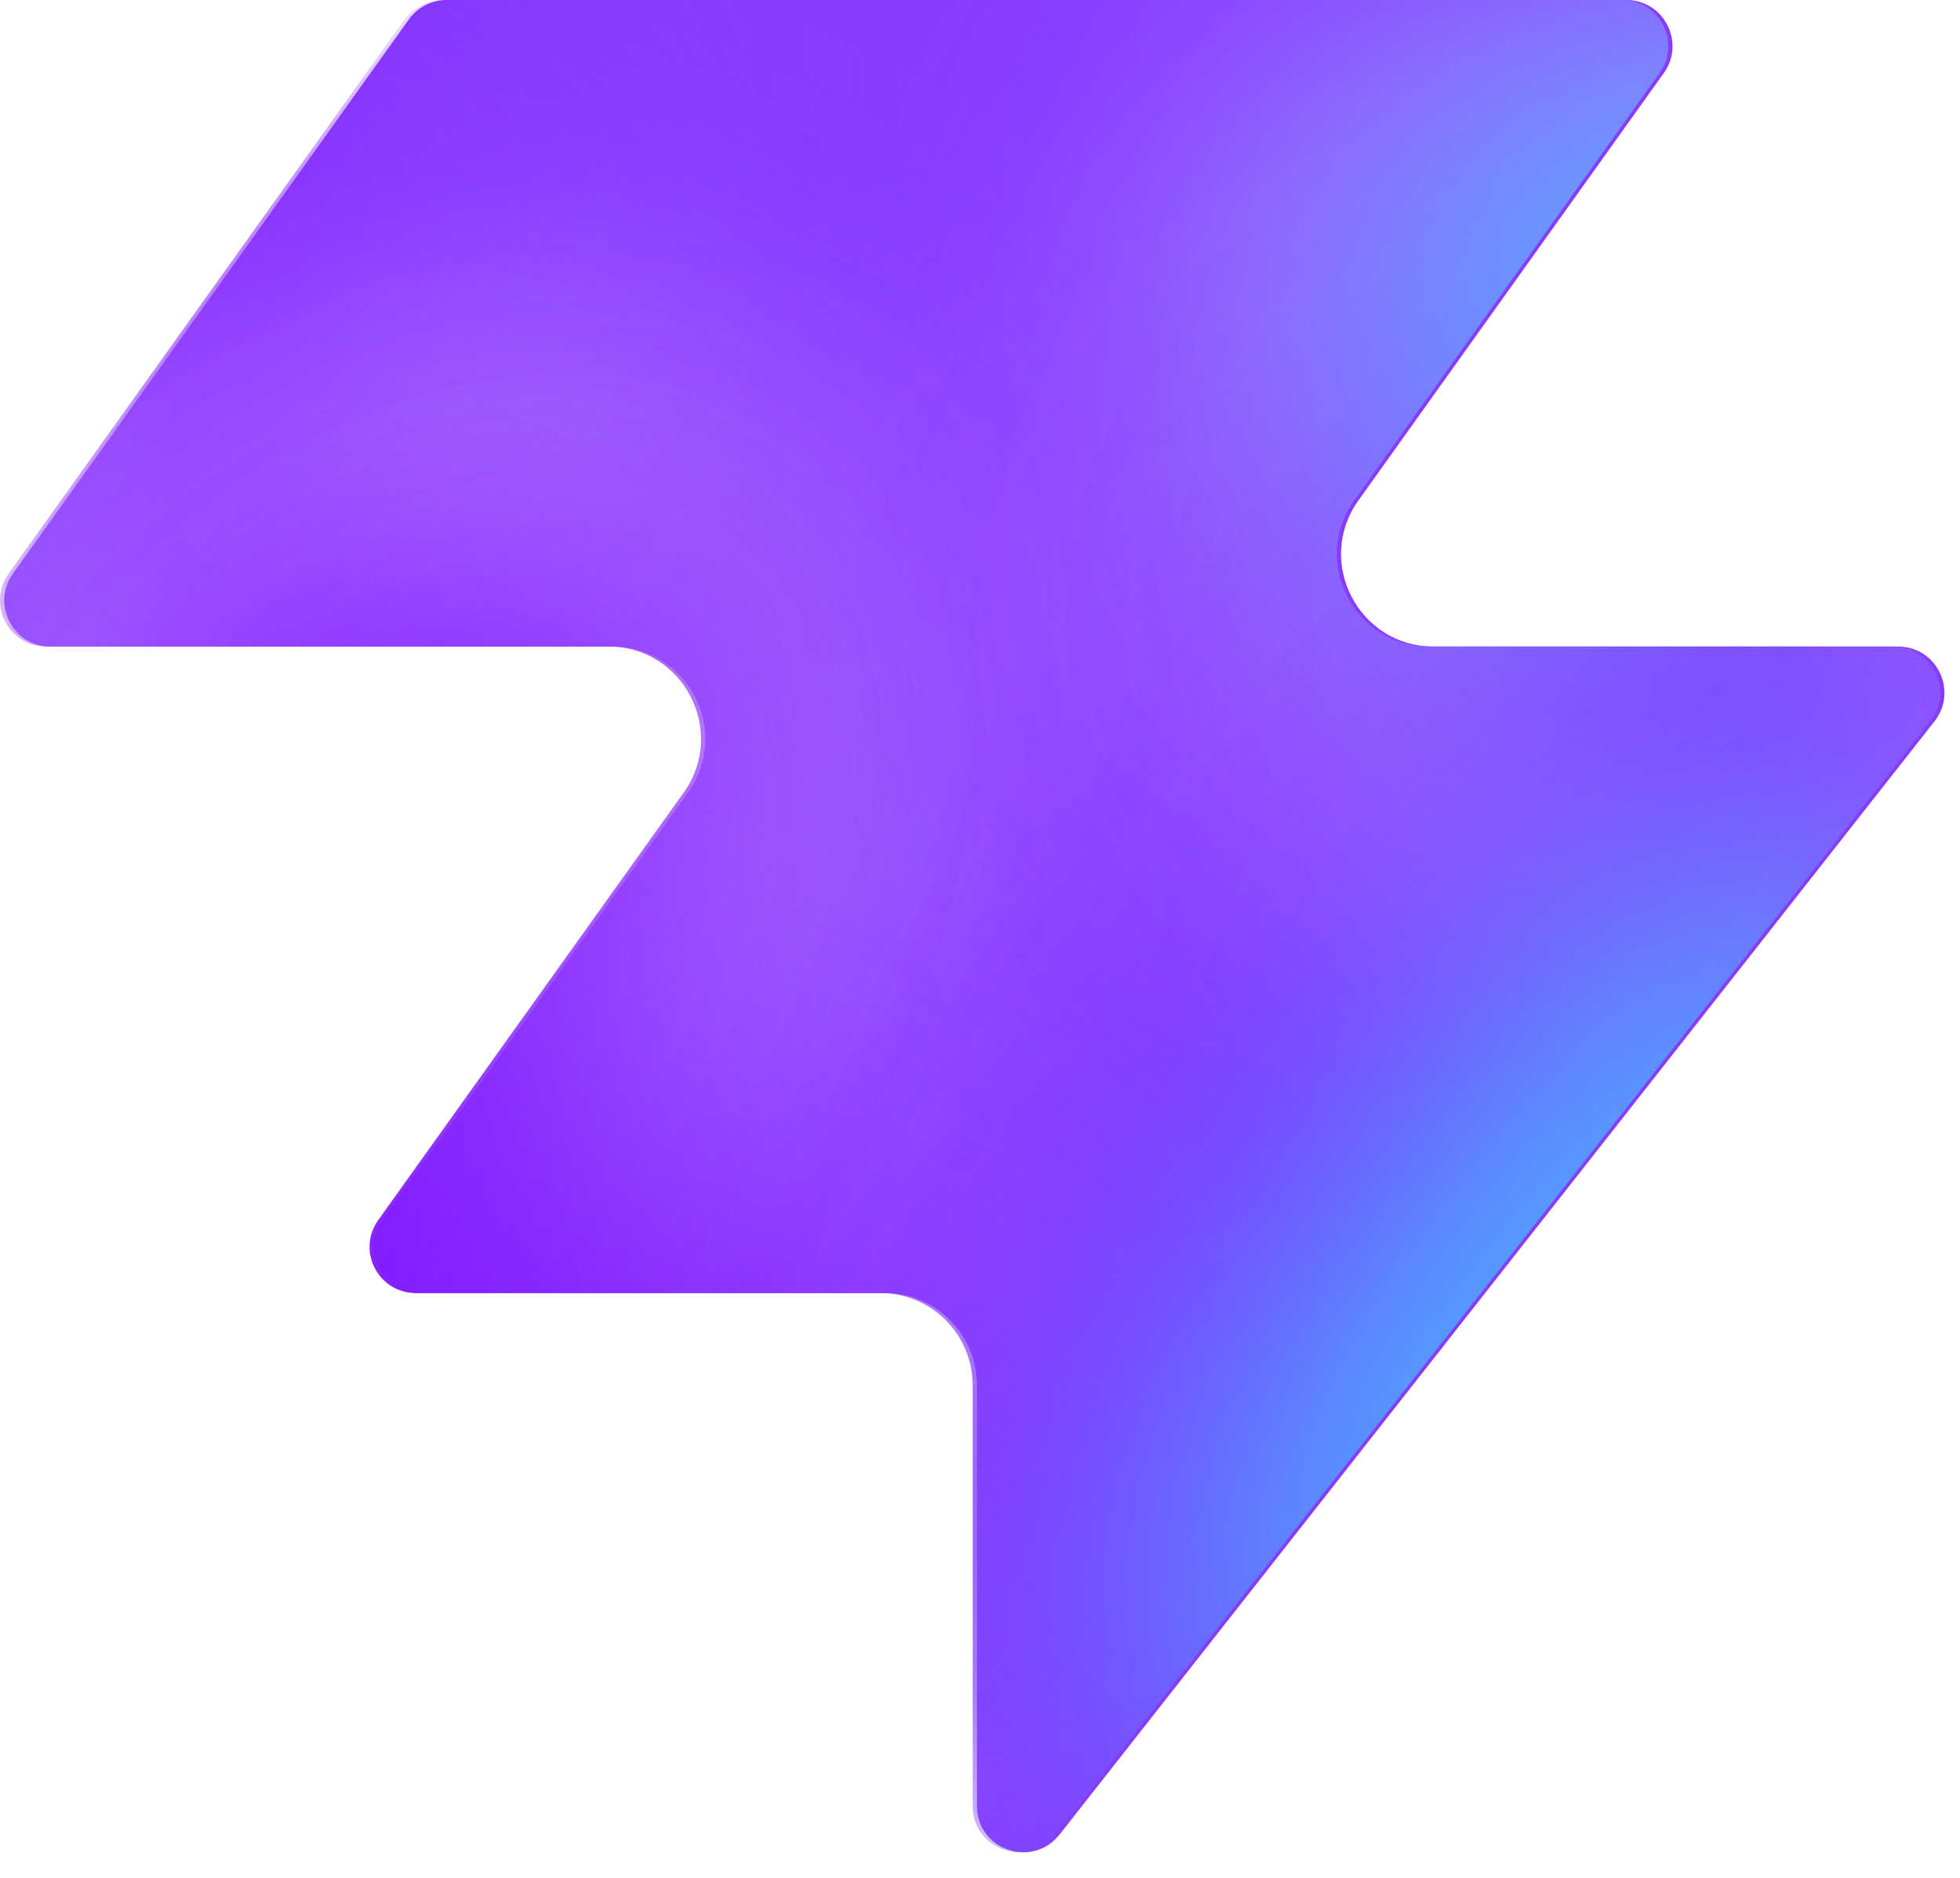
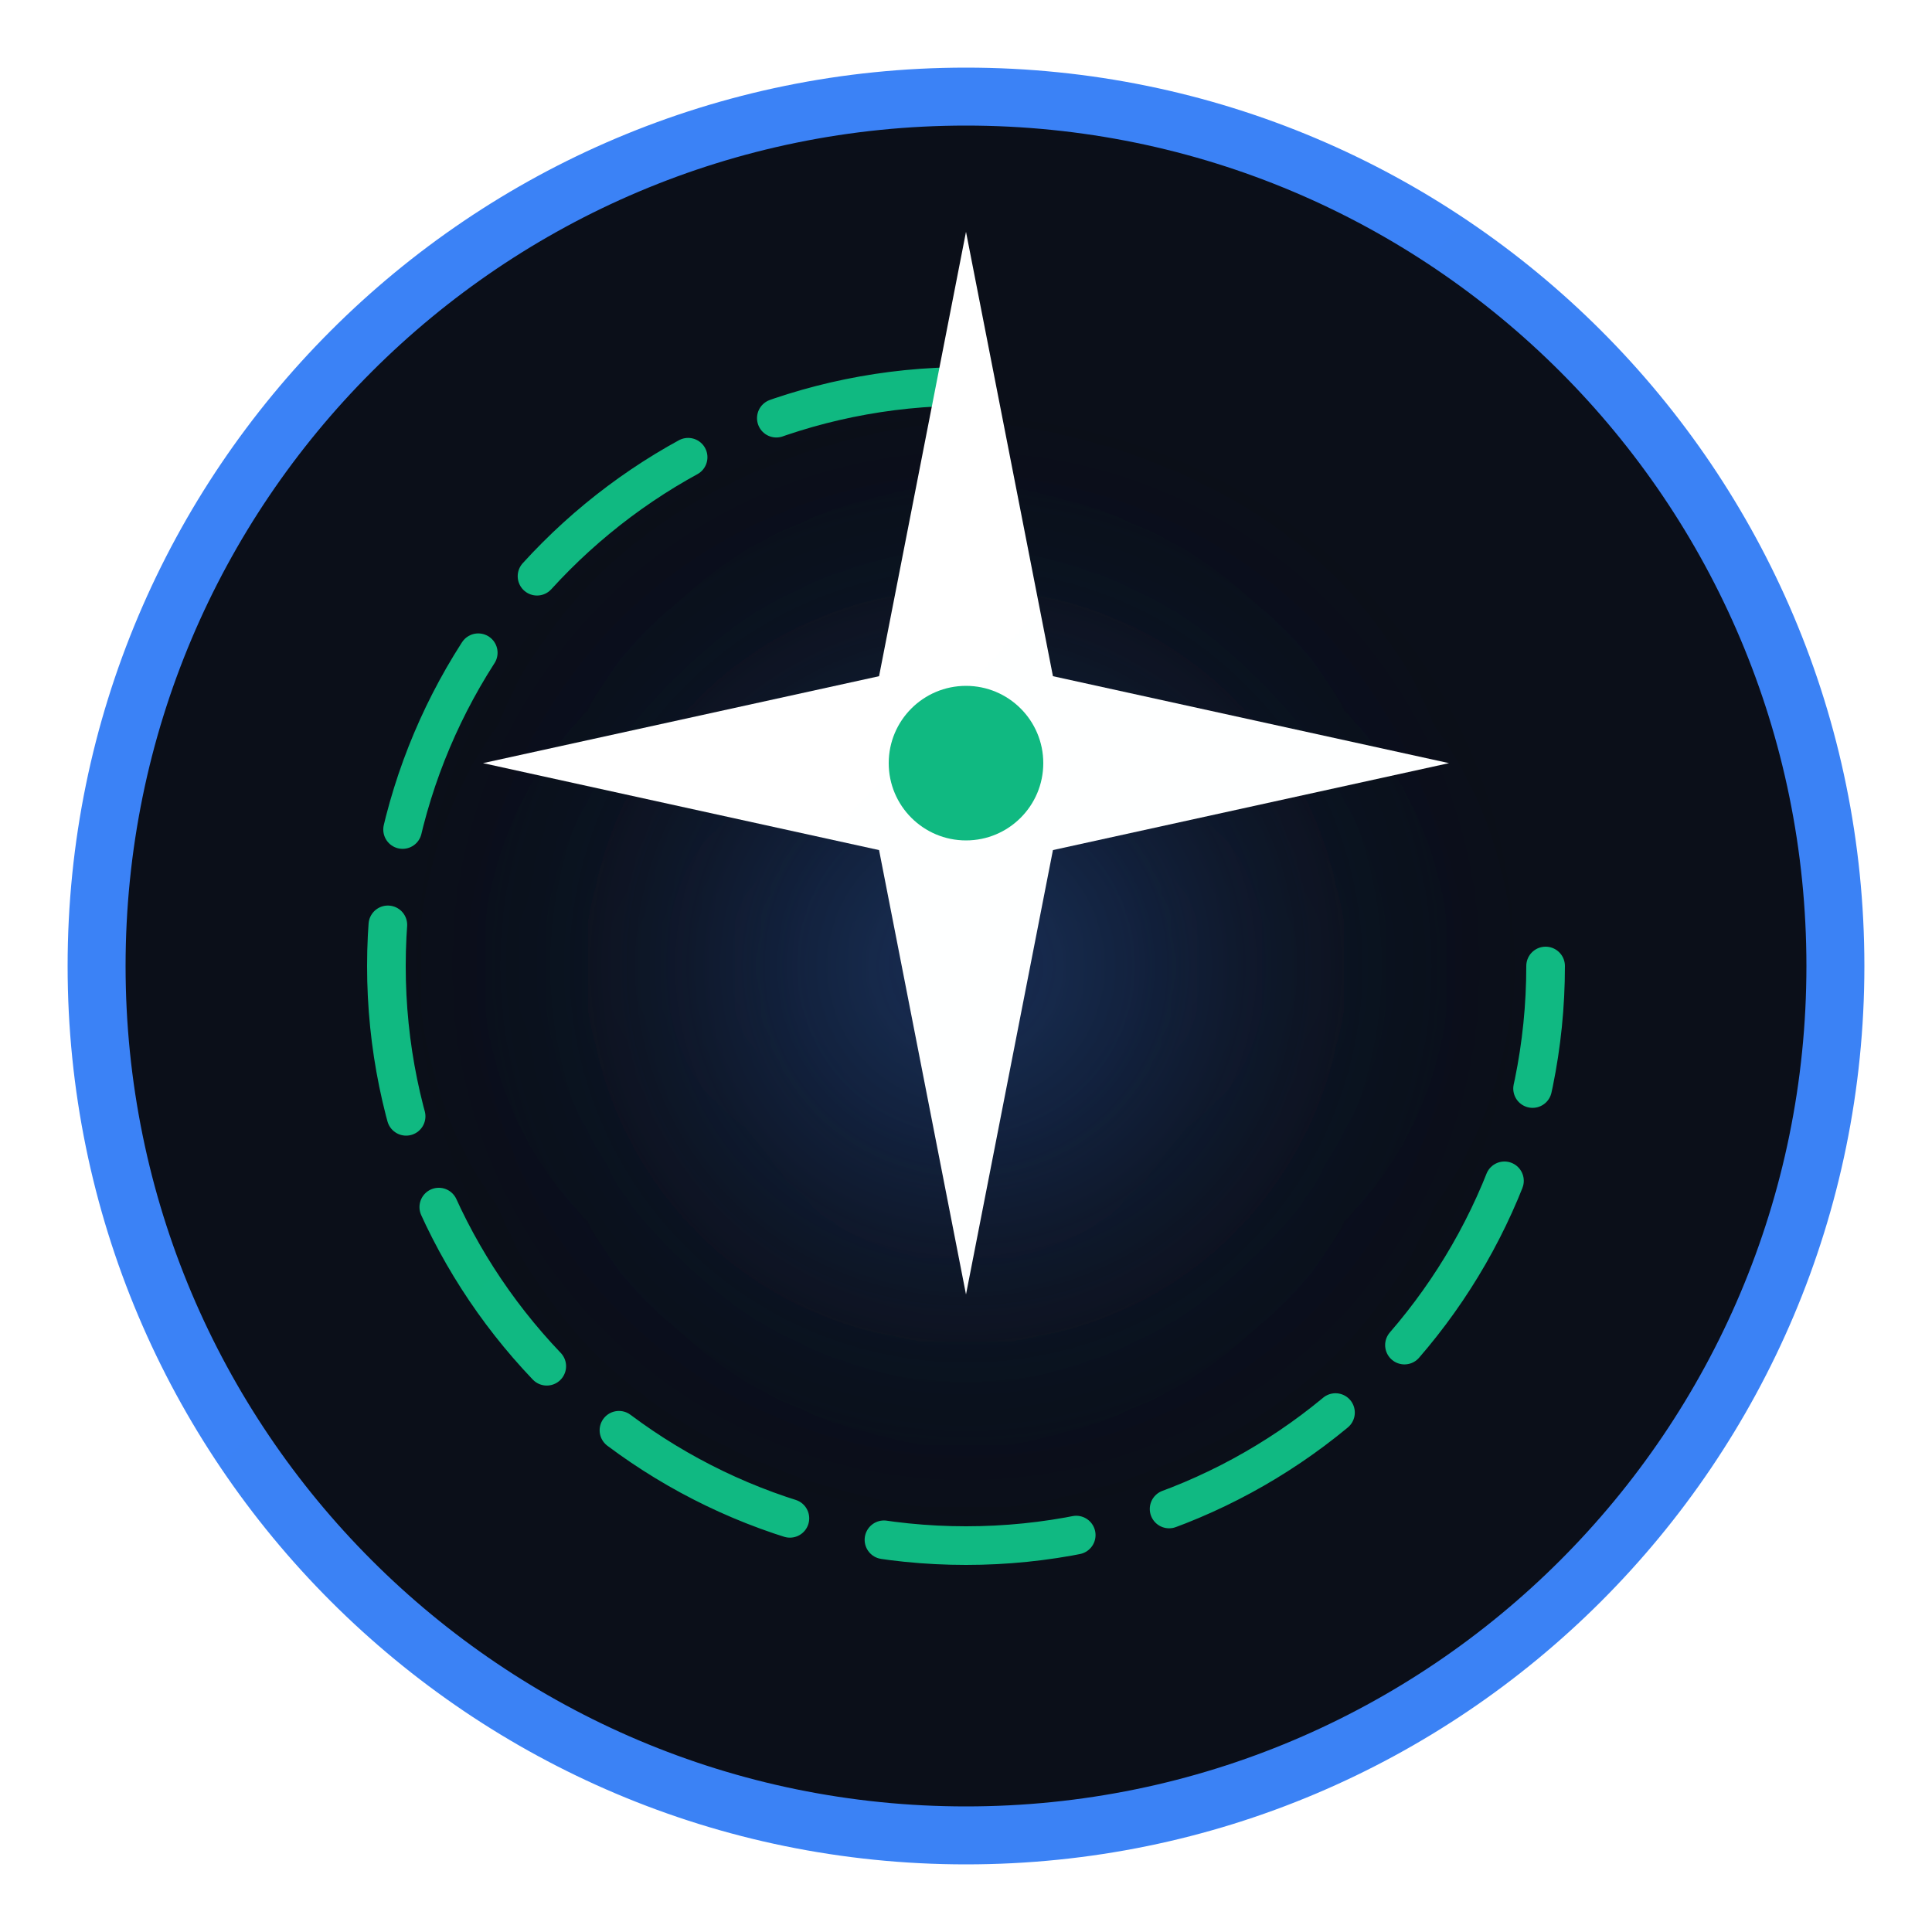
- <svg xmlns="http://www.w3.org/2000/svg" width="48" height="46" fill="none" viewBox="0 0 48 46">
-   <path fill="#863bff" d="M25.946 44.938c-.664.845-2.021.375-2.021-.698V33.937a2.26 2.26 0 0 0-2.262-2.262H10.287c-.92 0-1.456-1.04-.92-1.788l7.48-10.471c1.07-1.497 0-3.578-1.842-3.578H1.237c-.92 0-1.456-1.04-.92-1.788L10.013.474c.214-.297.556-.474.92-.474h28.894c.92 0 1.456 1.04.92 1.788l-7.48 10.471c-1.07 1.498 0 3.579 1.842 3.579h11.377c.943 0 1.473 1.088.89 1.83L25.947 44.94z" style="fill:#863bff;fill:color(display-p3 .525 .23 1);fill-opacity:1" />
-   <mask id="a" width="48" height="46" x="0" y="0" maskUnits="userSpaceOnUse" style="mask-type:alpha">
-     <path fill="#000" d="M25.842 44.938c-.664.844-2.021.375-2.021-.698V33.937a2.26 2.26 0 0 0-2.262-2.262H10.183c-.92 0-1.456-1.04-.92-1.788l7.48-10.471c1.07-1.498 0-3.579-1.842-3.579H1.133c-.92 0-1.456-1.04-.92-1.787L9.91.473c.214-.297.556-.474.92-.474h28.894c.92 0 1.456 1.04.92 1.788l-7.48 10.471c-1.07 1.498 0 3.578 1.842 3.578h11.377c.943 0 1.473 1.088.89 1.832L25.843 44.94z" style="fill:#000;fill-opacity:1" />
-   </mask>
-   <g mask="url(#a)">
-     <g filter="url(#b)">
-       <ellipse cx="5.508" cy="14.704" fill="#ede6ff" rx="5.508" ry="14.704" style="fill:#ede6ff;fill:color(display-p3 .927 .903 1);fill-opacity:1" transform="matrix(.00324 1 1 -.00324 -4.47 31.516)" />
-     </g>
-     <g filter="url(#c)">
-       <ellipse cx="10.399" cy="29.851" fill="#ede6ff" rx="10.399" ry="29.851" style="fill:#ede6ff;fill:color(display-p3 .927 .903 1);fill-opacity:1" transform="matrix(.00324 1 1 -.00324 -39.328 7.883)" />
-     </g>
-     <g filter="url(#d)">
-       <ellipse cx="5.508" cy="30.487" fill="#7e14ff" rx="5.508" ry="30.487" style="fill:#7e14ff;fill:color(display-p3 .492 .077 1);fill-opacity:1" transform="rotate(89.814 -25.913 -14.639)scale(1 -1)" />
-     </g>
-     <g filter="url(#e)">
-       <ellipse cx="5.508" cy="30.599" fill="#7e14ff" rx="5.508" ry="30.599" style="fill:#7e14ff;fill:color(display-p3 .492 .077 1);fill-opacity:1" transform="rotate(89.814 -32.644 -3.334)scale(1 -1)" />
-     </g>
-     <g filter="url(#f)">
-       <ellipse cx="5.508" cy="30.599" fill="#7e14ff" rx="5.508" ry="30.599" style="fill:#7e14ff;fill:color(display-p3 .492 .077 1);fill-opacity:1" transform="matrix(.00324 1 1 -.00324 -34.34 30.47)" />
-     </g>
-     <g filter="url(#g)">
-       <ellipse cx="14.072" cy="22.078" fill="#ede6ff" rx="14.072" ry="22.078" style="fill:#ede6ff;fill:color(display-p3 .927 .903 1);fill-opacity:1" transform="rotate(93.35 24.506 48.493)scale(-1 1)" />
-     </g>
-     <g filter="url(#h)">
-       <ellipse cx="3.47" cy="21.501" fill="#7e14ff" rx="3.47" ry="21.501" style="fill:#7e14ff;fill:color(display-p3 .492 .077 1);fill-opacity:1" transform="rotate(89.009 28.708 47.59)scale(-1 1)" />
-     </g>
-     <g filter="url(#i)">
-       <ellipse cx="3.47" cy="21.501" fill="#7e14ff" rx="3.47" ry="21.501" style="fill:#7e14ff;fill:color(display-p3 .492 .077 1);fill-opacity:1" transform="rotate(89.009 28.708 47.59)scale(-1 1)" />
-     </g>
-     <g filter="url(#j)">
-       <ellipse cx=".387" cy="8.972" fill="#7e14ff" rx="4.407" ry="29.108" style="fill:#7e14ff;fill:color(display-p3 .492 .077 1);fill-opacity:1" transform="rotate(39.51 .387 8.972)" />
-     </g>
-     <g filter="url(#k)">
-       <ellipse cx="47.523" cy="-6.092" fill="#7e14ff" rx="4.407" ry="29.108" style="fill:#7e14ff;fill:color(display-p3 .492 .077 1);fill-opacity:1" transform="rotate(37.892 47.523 -6.092)" />
-     </g>
-     <g filter="url(#l)">
-       <ellipse cx="41.412" cy="6.333" fill="#47bfff" rx="5.971" ry="9.665" style="fill:#47bfff;fill:color(display-p3 .28 .748 1);fill-opacity:1" transform="rotate(37.892 41.412 6.333)" />
-     </g>
-     <g filter="url(#m)">
-       <ellipse cx="-1.879" cy="38.332" fill="#7e14ff" rx="4.407" ry="29.108" style="fill:#7e14ff;fill:color(display-p3 .492 .077 1);fill-opacity:1" transform="rotate(37.892 -1.88 38.332)" />
-     </g>
-     <g filter="url(#n)">
-       <ellipse cx="-1.879" cy="38.332" fill="#7e14ff" rx="4.407" ry="29.108" style="fill:#7e14ff;fill:color(display-p3 .492 .077 1);fill-opacity:1" transform="rotate(37.892 -1.88 38.332)" />
-     </g>
-     <g filter="url(#o)">
-       <ellipse cx="35.651" cy="29.907" fill="#7e14ff" rx="4.407" ry="29.108" style="fill:#7e14ff;fill:color(display-p3 .492 .077 1);fill-opacity:1" transform="rotate(37.892 35.651 29.907)" />
-     </g>
-     <g filter="url(#p)">
-       <ellipse cx="38.418" cy="32.4" fill="#47bfff" rx="5.971" ry="15.297" style="fill:#47bfff;fill:color(display-p3 .28 .748 1);fill-opacity:1" transform="rotate(37.892 38.418 32.4)" />
-     </g>
-   </g>
+ <svg xmlns="http://www.w3.org/2000/svg" viewBox="0 0 100 100" fill="none" width="100%" height="100%">
+   <circle cx="50" cy="50" r="45" stroke="url(#gradient-border)" stroke-width="3" fill="url(#bg-gradient)" />
+   <circle cx="50" cy="50" r="28" fill="url(#sparkle-glow)" opacity="0.4" filter="url(#blur-effect)" />
+   <path d="M50 20C33.43 20 20 33.43 20 50C20 66.57 33.43 80 50 80C66.57 80 80 66.57 80 50" stroke="url(#orbit-gradient)" stroke-width="2" stroke-linecap="round" stroke-dasharray="10 5" />
+   <path d="M50 12L54.5 35L75 39.5L54.5 44L50 67L45.5 44L25 39.5L45.5 35Z" fill="url(#brand-color)" />
+   <circle cx="50" cy="39.5" r="4" fill="#10B981" />
  <defs>
-     <filter id="b" width="60.045" height="41.654" x="-19.77" y="16.149" color-interpolation-filters="sRGB" filterUnits="userSpaceOnUse">
-       <feFlood flood-opacity="0" result="BackgroundImageFix" />
-       <feBlend in="SourceGraphic" in2="BackgroundImageFix" result="shape" />
-       <feGaussianBlur result="effect1_foregroundBlur_2002_17158" stdDeviation="7.659" />
-     </filter>
-     <filter id="c" width="90.34" height="51.437" x="-54.613" y="-7.533" color-interpolation-filters="sRGB" filterUnits="userSpaceOnUse">
-       <feFlood flood-opacity="0" result="BackgroundImageFix" />
-       <feBlend in="SourceGraphic" in2="BackgroundImageFix" result="shape" />
-       <feGaussianBlur result="effect1_foregroundBlur_2002_17158" stdDeviation="7.659" />
-     </filter>
-     <filter id="d" width="79.355" height="29.4" x="-49.64" y="2.03" color-interpolation-filters="sRGB" filterUnits="userSpaceOnUse">
-       <feFlood flood-opacity="0" result="BackgroundImageFix" />
-       <feBlend in="SourceGraphic" in2="BackgroundImageFix" result="shape" />
-       <feGaussianBlur result="effect1_foregroundBlur_2002_17158" stdDeviation="4.596" />
-     </filter>
-     <filter id="e" width="79.579" height="29.4" x="-45.045" y="20.029" color-interpolation-filters="sRGB" filterUnits="userSpaceOnUse">
-       <feFlood flood-opacity="0" result="BackgroundImageFix" />
-       <feBlend in="SourceGraphic" in2="BackgroundImageFix" result="shape" />
-       <feGaussianBlur result="effect1_foregroundBlur_2002_17158" stdDeviation="4.596" />
-     </filter>
-     <filter id="f" width="79.579" height="29.4" x="-43.513" y="21.178" color-interpolation-filters="sRGB" filterUnits="userSpaceOnUse">
-       <feFlood flood-opacity="0" result="BackgroundImageFix" />
-       <feBlend in="SourceGraphic" in2="BackgroundImageFix" result="shape" />
-       <feGaussianBlur result="effect1_foregroundBlur_2002_17158" stdDeviation="4.596" />
-     </filter>
-     <filter id="g" width="74.749" height="58.852" x="15.756" y="-17.901" color-interpolation-filters="sRGB" filterUnits="userSpaceOnUse">
-       <feFlood flood-opacity="0" result="BackgroundImageFix" />
-       <feBlend in="SourceGraphic" in2="BackgroundImageFix" result="shape" />
-       <feGaussianBlur result="effect1_foregroundBlur_2002_17158" stdDeviation="7.659" />
-     </filter>
-     <filter id="h" width="61.377" height="25.362" x="23.548" y="2.284" color-interpolation-filters="sRGB" filterUnits="userSpaceOnUse">
-       <feFlood flood-opacity="0" result="BackgroundImageFix" />
-       <feBlend in="SourceGraphic" in2="BackgroundImageFix" result="shape" />
-       <feGaussianBlur result="effect1_foregroundBlur_2002_17158" stdDeviation="4.596" />
-     </filter>
-     <filter id="i" width="61.377" height="25.362" x="23.548" y="2.284" color-interpolation-filters="sRGB" filterUnits="userSpaceOnUse">
-       <feFlood flood-opacity="0" result="BackgroundImageFix" />
-       <feBlend in="SourceGraphic" in2="BackgroundImageFix" result="shape" />
-       <feGaussianBlur result="effect1_foregroundBlur_2002_17158" stdDeviation="4.596" />
-     </filter>
-     <filter id="j" width="56.045" height="63.649" x="-27.636" y="-22.853" color-interpolation-filters="sRGB" filterUnits="userSpaceOnUse">
-       <feFlood flood-opacity="0" result="BackgroundImageFix" />
-       <feBlend in="SourceGraphic" in2="BackgroundImageFix" result="shape" />
-       <feGaussianBlur result="effect1_foregroundBlur_2002_17158" stdDeviation="4.596" />
-     </filter>
-     <filter id="k" width="54.814" height="64.646" x="20.116" y="-38.415" color-interpolation-filters="sRGB" filterUnits="userSpaceOnUse">
-       <feFlood flood-opacity="0" result="BackgroundImageFix" />
-       <feBlend in="SourceGraphic" in2="BackgroundImageFix" result="shape" />
-       <feGaussianBlur result="effect1_foregroundBlur_2002_17158" stdDeviation="4.596" />
-     </filter>
-     <filter id="l" width="33.541" height="35.313" x="24.641" y="-11.323" color-interpolation-filters="sRGB" filterUnits="userSpaceOnUse">
-       <feFlood flood-opacity="0" result="BackgroundImageFix" />
-       <feBlend in="SourceGraphic" in2="BackgroundImageFix" result="shape" />
-       <feGaussianBlur result="effect1_foregroundBlur_2002_17158" stdDeviation="4.596" />
-     </filter>
-     <filter id="m" width="54.814" height="64.646" x="-29.286" y="6.009" color-interpolation-filters="sRGB" filterUnits="userSpaceOnUse">
-       <feFlood flood-opacity="0" result="BackgroundImageFix" />
-       <feBlend in="SourceGraphic" in2="BackgroundImageFix" result="shape" />
-       <feGaussianBlur result="effect1_foregroundBlur_2002_17158" stdDeviation="4.596" />
-     </filter>
-     <filter id="n" width="54.814" height="64.646" x="-29.286" y="6.009" color-interpolation-filters="sRGB" filterUnits="userSpaceOnUse">
-       <feFlood flood-opacity="0" result="BackgroundImageFix" />
-       <feBlend in="SourceGraphic" in2="BackgroundImageFix" result="shape" />
-       <feGaussianBlur result="effect1_foregroundBlur_2002_17158" stdDeviation="4.596" />
-     </filter>
-     <filter id="o" width="54.814" height="64.646" x="8.244" y="-2.416" color-interpolation-filters="sRGB" filterUnits="userSpaceOnUse">
-       <feFlood flood-opacity="0" result="BackgroundImageFix" />
-       <feBlend in="SourceGraphic" in2="BackgroundImageFix" result="shape" />
-       <feGaussianBlur result="effect1_foregroundBlur_2002_17158" stdDeviation="4.596" />
-     </filter>
-     <filter id="p" width="39.409" height="43.623" x="18.713" y="10.588" color-interpolation-filters="sRGB" filterUnits="userSpaceOnUse">
-       <feFlood flood-opacity="0" result="BackgroundImageFix" />
-       <feBlend in="SourceGraphic" in2="BackgroundImageFix" result="shape" />
-       <feGaussianBlur result="effect1_foregroundBlur_2002_17158" stdDeviation="4.596" />
+     <linearGradient id="gradient-border" x1="0" y1="0" x2="100" y2="100">
+       <stop offset="0%" stop-color="#3B82F6" />
+       <stop offset="100%" stop-color="#10B981" />
+     </linearGradient>
+     <linearGradient id="bg-gradient" x1="0" y1="0" x2="100" y2="100">
+       <stop offset="0%" stop-color="#0B0F19" />
+       <stop offset="100%" stop-color="#131B2E" />
+     </linearGradient>
+     <radialGradient id="sparkle-glow" cx="50%" cy="50%" r="50%">
+       <stop offset="0%" stop-color="#3B82F6" />
+       <stop offset="100%" stop-color="transparent" />
+     </radialGradient>
+     <linearGradient id="orbit-gradient" x1="0" y1="0" x2="100" y2="100">
+       <stop offset="0%" stop-color="#10B981" />
+       <stop offset="100%" stop-color="#3B82F6" />
+     </linearGradient>
+     <linearGradient id="brand-color" x1="0" y1="0" x2="100" y2="100">
+       <stop offset="0%" stop-color="#FFFFFF" />
+       <stop offset="100%" stop-color="#93C5FD" />
+     </linearGradient>
+     <filter id="blur-effect" x="-20%" y="-20%" width="140%" height="140%">
+       <feGaussianBlur stdDeviation="5" />
    </filter>
  </defs>
</svg>
